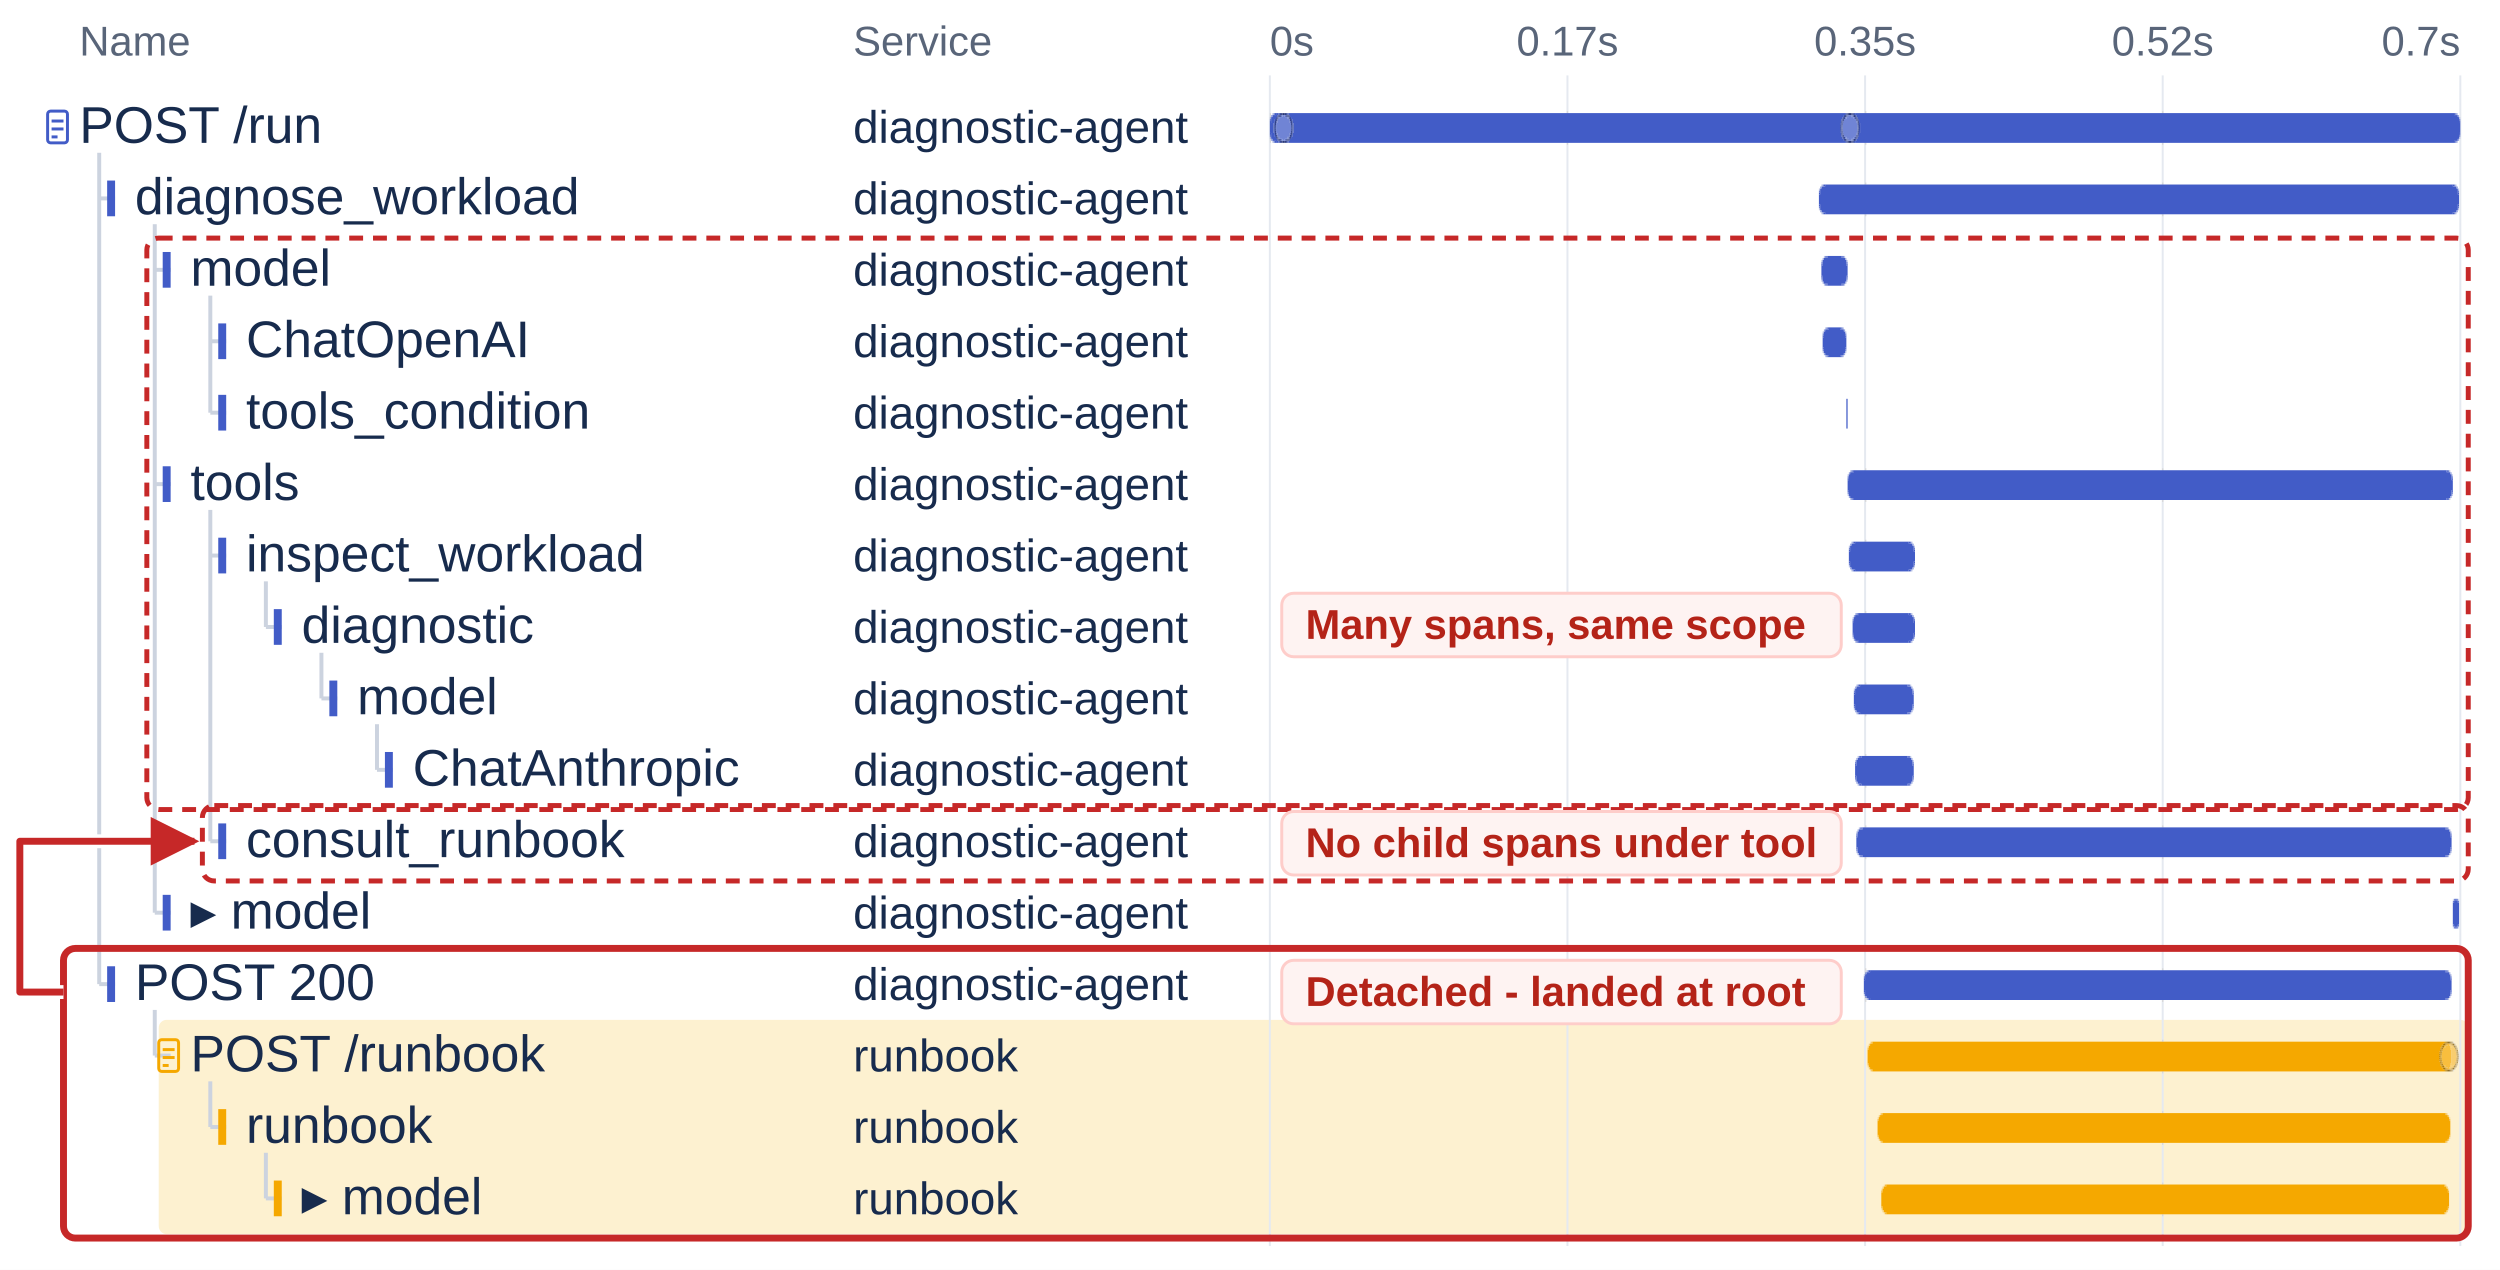
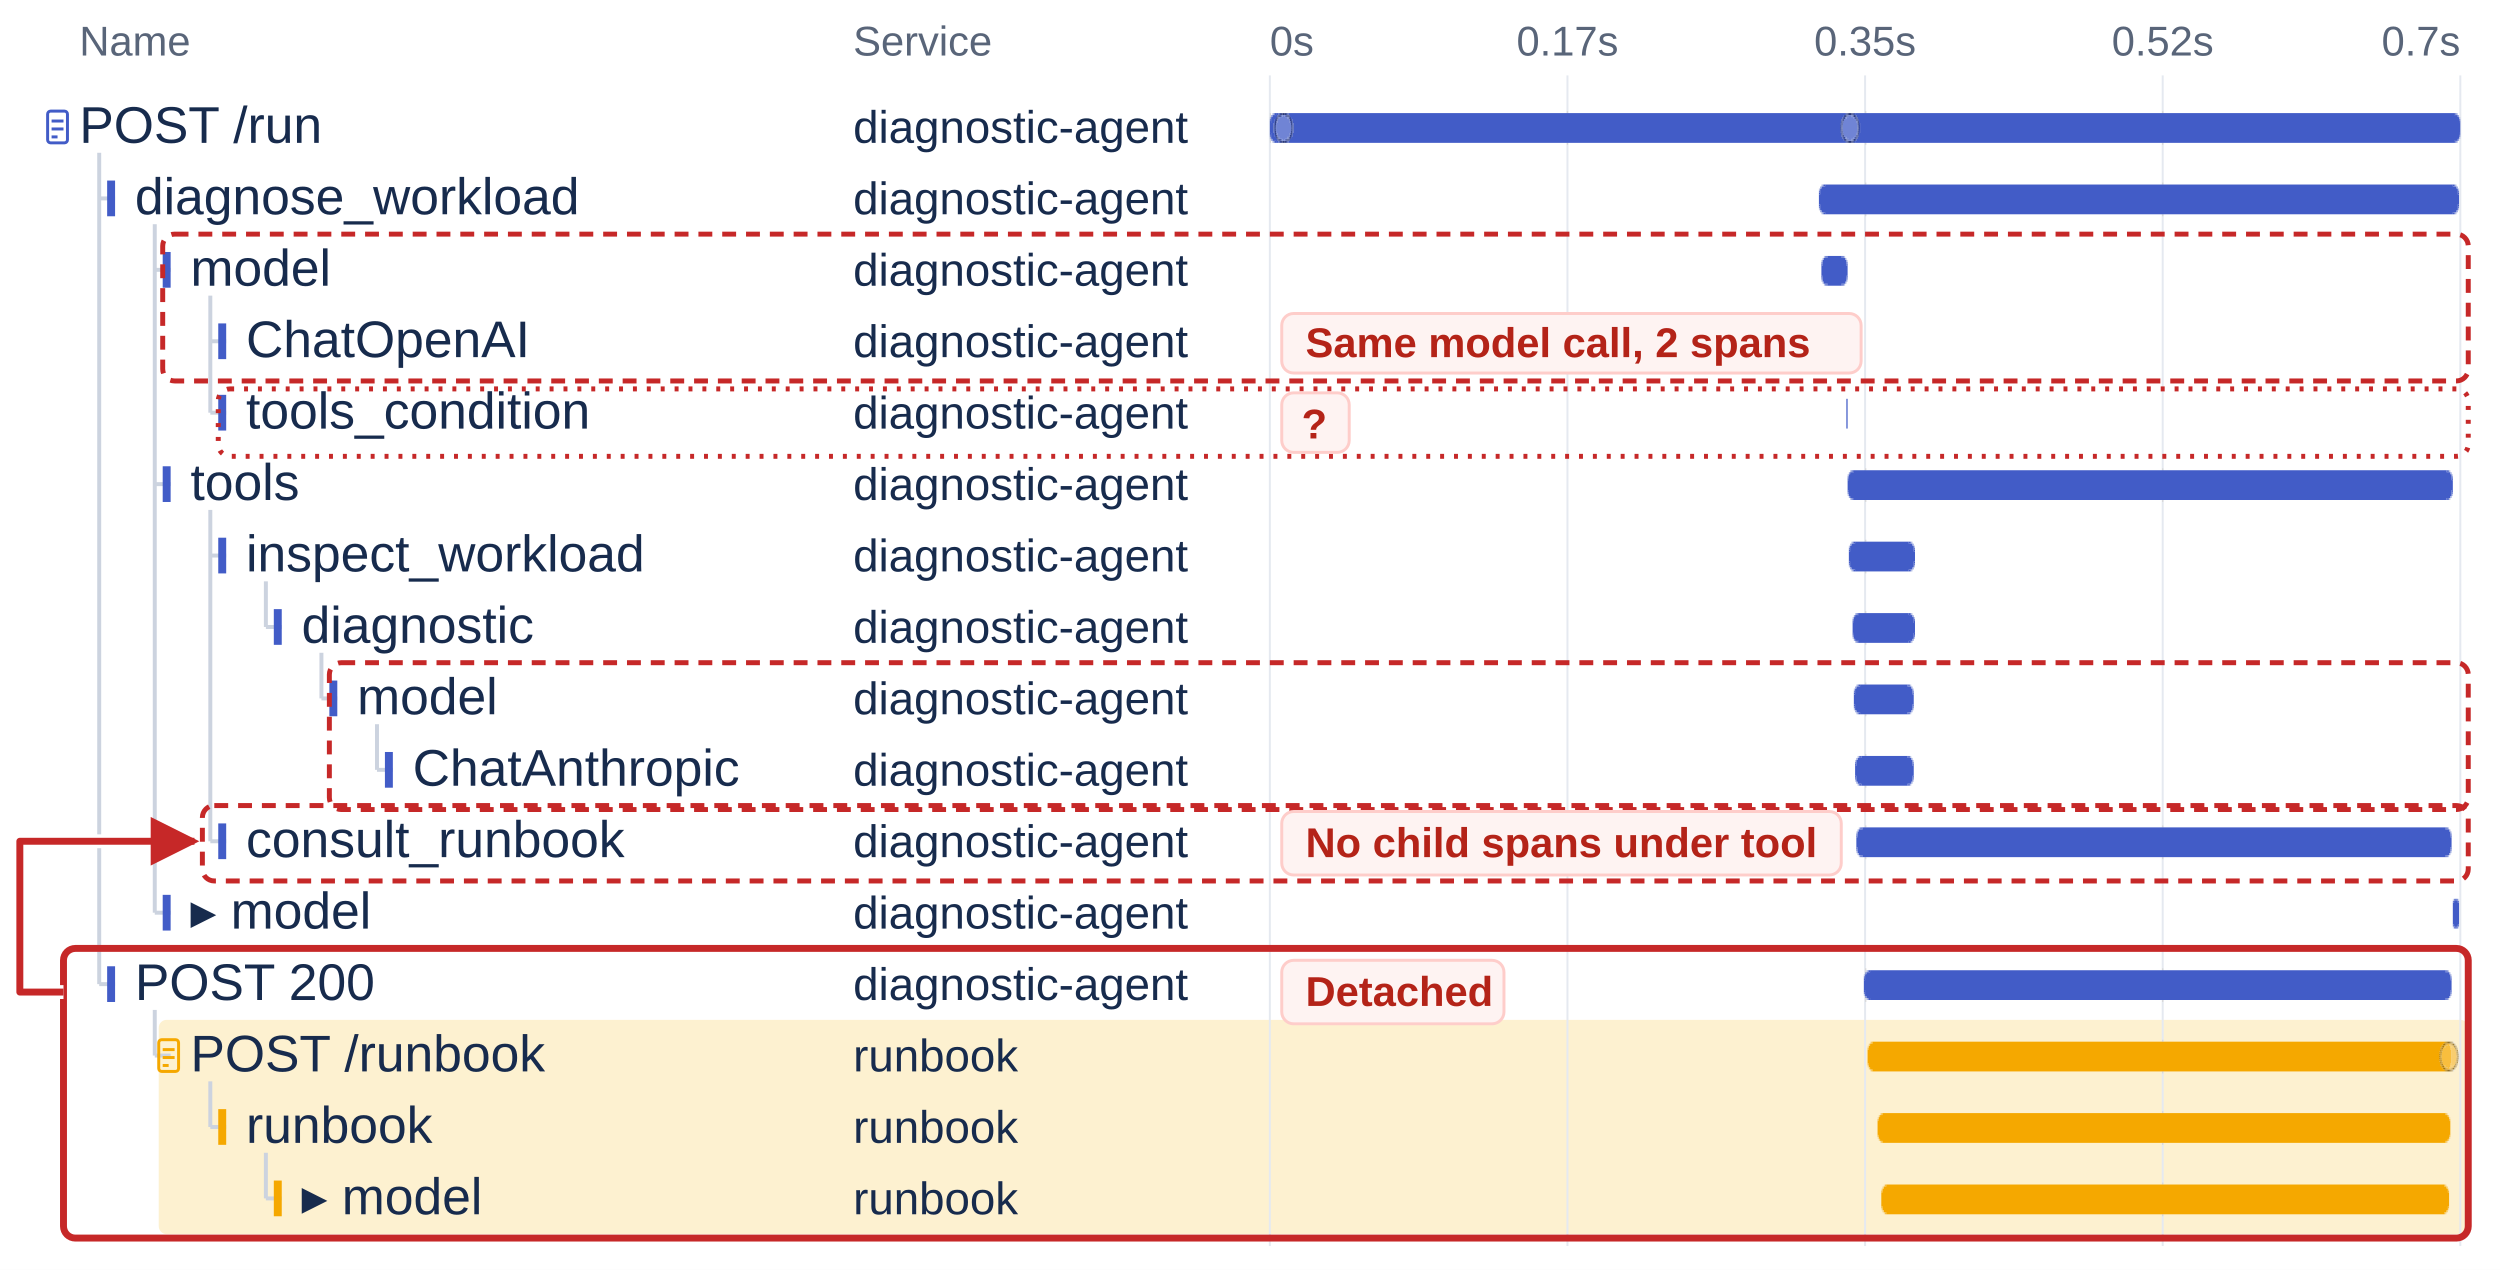
<svg xmlns="http://www.w3.org/2000/svg" id="span-noise-svg" width="1260" height="640" viewBox="0 0 1260 640" role="img" aria-labelledby="span-noise-title span-noise-desc">
  <style>
  #span-noise-svg text { font-family: Arial, sans-serif; fill: #172b4d; }
  #span-noise-svg .span-name { font-size: 26px; }
  #span-noise-svg .service { font-size: 23px; }
  #span-noise-svg .column-heading { font-size: 21px; fill: #596579; }
  #span-noise-svg .tree { fill: none; stroke: #ccd3df; stroke-width: 2; }
  #span-noise-svg .grid { fill: none; stroke: #e5e9f0; }
  #span-noise-svg .callout-badge { font-size: 21px; font-weight: 700; fill: #b42318; }
  #span-noise-svg #span-noise-step-1.shown:has(~ #span-noise-step-2.shown) { visibility: hidden; }
+   #span-noise-svg #span-noise-step-2.shown:has(~ #span-noise-step-3.shown) { visibility: hidden; }
</style>
  <defs>
    <marker id="span-noise-red-arrow" viewBox="0 0 10 10" refX="9" refY="5" markerWidth="7" markerHeight="7" orient="auto">
      <path d="M0 0L10 5L0 10Z" fill="#c62828" />
    </marker>
  </defs>
  <rect width="1260" height="640" fill="white" />
  <g id="span-noise-panel">
    <text x="40" y="28" class="column-heading">Name</text>
    <text x="430" y="28" class="column-heading">Service</text>
    <rect class="service-area" x="80" y="514" width="1164" height="108" rx="4" fill="#fdf1d0" />
    <path class="grid" d="M640 38V628" />
    <text x="640" y="28" text-anchor="start" class="column-heading">0s</text>
    <path class="grid" d="M790 38V628" />
    <text x="790" y="28" text-anchor="middle" class="column-heading">0.17s</text>
    <path class="grid" d="M940 38V628" />
    <text x="940" y="28" text-anchor="middle" class="column-heading">0.35s</text>
    <path class="grid" d="M1090 38V628" />
    <text x="1090" y="28" text-anchor="middle" class="column-heading">0.52s</text>
    <path class="grid" d="M1240 38V628" />
    <text x="1240" y="28" text-anchor="end" class="column-heading">0.7s</text>
    <path class="tree" data-parent-row="0" d="M50 77V496 M50 100H58 M50 496H58" />
    <path class="tree" data-parent-row="1" d="M78 113V460 M78 136H86 M78 244H86 M78 460H86" />
    <path class="tree" data-parent-row="2" d="M106 149V208 M106 172H114 M106 208H114" />
    <path class="tree" data-parent-row="5" d="M106 257V424 M106 280H114 M106 424H114" />
    <path class="tree" data-parent-row="6" d="M134 293V316 M134 316H142" />
    <path class="tree" data-parent-row="7" d="M162 329V352 M162 352H170" />
    <path class="tree" data-parent-row="8" d="M190 365V388 M190 388H198" />
    <path class="tree" data-parent-row="15" d="M78 509V532 M78 532H86" />
    <path class="tree" data-parent-row="16" d="M106 545V568 M106 568H114" />
    <path class="tree" data-parent-row="17" d="M134 581V604 M134 604H142" />
    <g id="span-noise-row-0" class="trace-row" data-row="0" data-depth="0" data-parent-row="">
      <g class="server-icon" transform="translate(24 56)" stroke="#425cc7" fill="none" stroke-width="1.5">
        <rect width="10" height="16" rx="1.5" />
        <path d="M2 5H8M2 9H8M2 13H5" />
      </g>
      <text x="40" y="72" class="span-name">POST /run</text>
      <text x="430" y="72" class="service">diagnostic-agent</text>
      <g class="bar screenshot-bar" data-source-left="875" data-source-right="1829" data-bar-marker-count="2" transform="translate(640 56) scale(0.62893 1)">
        <path fill="#d8d8d8" d="M238 0h1v1h-1Z M477 0h1v1h-1Z M715 0h1v1h-1Z M0 1h1v2h-1Z M0 14h1v2h-1Z M238 16h1v1h-1Z M477 16h1v1h-1Z M715 16h1v1h-1Z" />
        <path fill="#bbc4e7" d="M2 1h1v1h-1Z M951 1h1v1h-1Z M953 3h1v1h-1Z M953 13h1v1h-1Z M2 15h1v1h-1Z M951 15h1v1h-1Z" />
        <path fill="#6d81d2" d="M3 1h1v1h-1Z M950 1h1v1h-1Z M953 4h1v1h-1Z M953 12h1v1h-1Z M3 15h1v1h-1Z M950 15h1v1h-1Z" />
        <path fill="#435cc6" d="M4 1h1v1h-1Z M949 1h1v1h-1Z M0 5h1v1h-1Z M953 5h1v1h-1Z M0 11h1v1h-1Z M953 11h1v1h-1Z M4 15h1v1h-1Z M949 15h1v1h-1Z" />
        <path fill="#425cc7" d="M5 1h2v1h-2Z M15 1h446v1h-446Z M469 1h480v1h-480Z M2 2h4v1h-4Z M16 2h444v1h-444Z M470 2h482v1h-482Z M1 3h4v1h-4Z M17 3h442v1h-442Z M471 3h482v1h-482Z M1 4h3v2h-3Z M18 4h440v2h-440Z M472 4h481v2h-481Z M0 6h3v5h-3Z M19 6h438v5h-438Z M473 6h481v5h-481Z M1 11h3v2h-3Z M18 11h440v2h-440Z M472 11h481v2h-481Z M1 13h4v1h-4Z M17 13h442v1h-442Z M471 13h482v1h-482Z M2 14h4v1h-4Z M16 14h444v1h-444Z M470 14h482v1h-482Z M5 15h2v1h-2Z M15 15h446v1h-446Z M469 15h480v1h-480Z" />
        <path fill="#3e56b8" d="M7 1h1v1h-1Z M14 1h1v1h-1Z M461 1h1v1h-1Z M468 1h1v1h-1Z M7 15h1v1h-1Z M14 15h1v1h-1Z M461 15h1v1h-1Z M468 15h1v1h-1Z" />
        <path fill="#35499a" d="M8 1h1v1h-1Z M13 1h1v1h-1Z M462 1h1v1h-1Z M467 1h1v1h-1Z M8 15h1v1h-1Z M13 15h1v1h-1Z M462 15h1v1h-1Z M467 15h1v1h-1Z" />
        <path fill="#2e3f84" d="M9 1h1v1h-1Z M12 1h1v1h-1Z M463 1h1v1h-1Z M466 1h1v1h-1Z M4 5h1v1h-1Z M17 5h1v1h-1Z M458 5h1v1h-1Z M471 5h1v1h-1Z M4 11h1v1h-1Z M17 11h1v1h-1Z M458 11h1v1h-1Z M471 11h1v1h-1Z M9 15h1v1h-1Z M12 15h1v1h-1Z M463 15h1v1h-1Z M466 15h1v1h-1Z" />
        <path fill="#283778" d="M10 1h2v1h-2Z M464 1h2v1h-2Z M10 15h2v1h-2Z M464 15h2v1h-2Z" />
        <path fill="#98a6df" d="M1 2h1v1h-1Z M952 2h1v1h-1Z M1 14h1v1h-1Z M952 14h1v1h-1Z" />
        <path fill="#354a9f" d="M6 2h1v1h-1Z M15 2h1v1h-1Z M460 2h1v1h-1Z M469 2h1v1h-1Z M3 8h1v1h-1Z M18 8h1v1h-1Z M457 8h1v1h-1Z M472 8h1v1h-1Z M6 14h1v1h-1Z M15 14h1v1h-1Z M460 14h1v1h-1Z M469 14h1v1h-1Z" />
        <path fill="#2b3b7d" d="M7 2h1v1h-1Z M14 2h1v1h-1Z M461 2h1v1h-1Z M468 2h1v1h-1Z M7 14h1v1h-1Z M14 14h1v1h-1Z M461 14h1v1h-1Z M468 14h1v1h-1Z" />
        <path fill="#4b5da6" d="M8 2h1v1h-1Z M13 2h1v1h-1Z M462 2h1v1h-1Z M467 2h1v1h-1Z M8 14h1v1h-1Z M13 14h1v1h-1Z M462 14h1v1h-1Z M467 14h1v1h-1Z" />
        <path fill="#6376c3" d="M9 2h1v1h-1Z M12 2h1v1h-1Z M463 2h1v1h-1Z M466 2h1v1h-1Z M9 14h1v1h-1Z M12 14h1v1h-1Z M463 14h1v1h-1Z M466 14h1v1h-1Z" />
        <path fill="#7084d5" d="M10 2h2v1h-2Z M464 2h2v1h-2Z M8 3h6v1h-6Z M462 3h6v1h-6Z M6 4h10v2h-10Z M460 4h10v2h-10Z M5 6h12v5h-12Z M459 6h12v5h-12Z M6 11h10v2h-10Z M460 11h10v2h-10Z M8 13h6v1h-6Z M462 13h6v1h-6Z M10 14h2v1h-2Z M464 14h2v1h-2Z" />
        <path fill="#a7afd3" d="M0 3h1v1h-1Z M0 13h1v1h-1Z" />
        <path fill="#344899" d="M5 3h1v1h-1Z M16 3h1v1h-1Z M459 3h1v1h-1Z M470 3h1v1h-1Z M5 13h1v1h-1Z M16 13h1v1h-1Z M459 13h1v1h-1Z M470 13h1v1h-1Z" />
        <path fill="#394a91" d="M6 3h1v1h-1Z M15 3h1v1h-1Z M460 3h1v1h-1Z M469 3h1v1h-1Z M6 13h1v1h-1Z M15 13h1v1h-1Z M460 13h1v1h-1Z M469 13h1v1h-1Z" />
        <path fill="#697ccc" d="M7 3h1v1h-1Z M14 3h1v1h-1Z M461 3h1v1h-1Z M468 3h1v1h-1Z M7 13h1v1h-1Z M14 13h1v1h-1Z M461 13h1v1h-1Z M468 13h1v1h-1Z" />
        <path fill="#6579ca" d="M0 4h1v1h-1Z M0 12h1v1h-1Z" />
        <path fill="#384ea9" d="M4 4h1v1h-1Z M17 4h1v1h-1Z M458 4h1v1h-1Z M471 4h1v1h-1Z M4 12h1v1h-1Z M17 12h1v1h-1Z M458 12h1v1h-1Z M471 12h1v1h-1Z" />
        <path fill="#344489" d="M5 4h1v1h-1Z M16 4h1v1h-1Z M459 4h1v1h-1Z M470 4h1v1h-1Z M4 6h1v1h-1Z M17 6h1v1h-1Z M458 6h1v1h-1Z M471 6h1v1h-1Z M4 10h1v1h-1Z M17 10h1v1h-1Z M458 10h1v1h-1Z M471 10h1v1h-1Z M5 12h1v1h-1Z M16 12h1v1h-1Z M459 12h1v1h-1Z M470 12h1v1h-1Z" />
        <path fill="#5d6fbd" d="M5 5h1v1h-1Z M16 5h1v1h-1Z M459 5h1v1h-1Z M470 5h1v1h-1Z M5 11h1v1h-1Z M16 11h1v1h-1Z M459 11h1v1h-1Z M470 11h1v1h-1Z" />
        <path fill="#3c53b3" d="M3 6h1v1h-1Z M18 6h1v1h-1Z M457 6h1v1h-1Z M472 6h1v1h-1Z M3 10h1v1h-1Z M18 10h1v1h-1Z M457 10h1v1h-1Z M472 10h1v1h-1Z" />
        <path fill="#364ca5" d="M3 7h1v1h-1Z M18 7h1v1h-1Z M457 7h1v1h-1Z M472 7h1v1h-1Z M3 9h1v1h-1Z M18 9h1v1h-1Z M457 9h1v1h-1Z M472 9h1v1h-1Z" />
        <path fill="#45579e" d="M4 7h1v1h-1Z M17 7h1v1h-1Z M458 7h1v1h-1Z M471 7h1v1h-1Z M4 9h1v1h-1Z M17 9h1v1h-1Z M458 9h1v1h-1Z M471 9h1v1h-1Z" />
        <path fill="#4c5ea5" d="M4 8h1v1h-1Z M17 8h1v1h-1Z M458 8h1v1h-1Z M471 8h1v1h-1Z" />
      </g>
    </g>
    <g id="span-noise-row-1" class="trace-row" data-row="1" data-depth="1" data-parent-row="0">
      <rect class="service-marker" x="54" y="91" width="4" height="18" fill="#425cc7" />
      <text x="68" y="108" class="span-name">diagnose_workload</text>
      <text x="430" y="108" class="service">diagnostic-agent</text>
      <g class="bar screenshot-bar" data-source-left="1315" data-source-right="1828" data-bar-marker-count="0" transform="translate(640 92) scale(0.62893 1)">
        <path fill="#d8d8d8" d="M477 0h1v1h-1Z M715 0h1v1h-1Z M477 16h1v1h-1Z M715 16h1v1h-1Z" />
        <path fill="#bbc4e7" d="M442 1h1v1h-1Z M950 1h1v1h-1Z M440 3h1v1h-1Z M952 3h1v1h-1Z M440 13h1v1h-1Z M952 13h1v1h-1Z M442 15h1v1h-1Z M950 15h1v1h-1Z" />
        <path fill="#6d81d2" d="M443 1h1v1h-1Z M949 1h1v1h-1Z M440 4h1v1h-1Z M952 4h1v1h-1Z M440 12h1v1h-1Z M952 12h1v1h-1Z M443 15h1v1h-1Z M949 15h1v1h-1Z" />
        <path fill="#435cc6" d="M444 1h1v1h-1Z M948 1h1v1h-1Z M440 5h1v1h-1Z M952 5h1v1h-1Z M440 11h1v1h-1Z M952 11h1v1h-1Z M444 15h1v1h-1Z M948 15h1v1h-1Z" />
        <path fill="#425cc7" d="M445 1h503v1h-503Z M442 2h509v1h-509Z M441 3h511v3h-511Z M440 6h513v5h-513Z M441 11h511v3h-511Z M442 14h509v1h-509Z M445 15h503v1h-503Z" />
        <path fill="#98a6df" d="M441 2h1v1h-1Z M951 2h1v1h-1Z M441 14h1v1h-1Z M951 14h1v1h-1Z" />
      </g>
    </g>
    <g id="span-noise-row-2" class="trace-row" data-row="2" data-depth="2" data-parent-row="1">
      <rect class="service-marker" x="82" y="127" width="4" height="18" fill="#425cc7" />
      <text x="96" y="144" class="span-name">model</text>
      <text x="430" y="144" class="service">diagnostic-agent</text>
      <g class="bar screenshot-bar" data-source-left="1317" data-source-right="1338" data-bar-marker-count="0" transform="translate(640 128) scale(0.62893 1)">
        <path fill="#bbc4e7" d="M444 1h1v1h-1Z M460 1h1v1h-1Z M442 3h1v1h-1Z M462 3h1v1h-1Z M442 13h1v1h-1Z M462 13h1v1h-1Z M444 15h1v1h-1Z M460 15h1v1h-1Z" />
        <path fill="#6d81d2" d="M445 1h1v1h-1Z M459 1h1v1h-1Z M442 4h1v1h-1Z M462 4h1v1h-1Z M442 12h1v1h-1Z M462 12h1v1h-1Z M445 15h1v1h-1Z M459 15h1v1h-1Z" />
        <path fill="#435cc6" d="M446 1h1v1h-1Z M458 1h1v1h-1Z M442 5h1v1h-1Z M462 5h1v1h-1Z M442 11h1v1h-1Z M462 11h1v1h-1Z M446 15h1v1h-1Z M458 15h1v1h-1Z" />
        <path fill="#425cc7" d="M447 1h11v1h-11Z M444 2h17v1h-17Z M443 3h19v3h-19Z M442 6h21v5h-21Z M443 11h19v3h-19Z M444 14h17v1h-17Z M447 15h11v1h-11Z" />
        <path fill="#98a6df" d="M443 2h1v1h-1Z M461 2h1v1h-1Z M443 14h1v1h-1Z M461 14h1v1h-1Z" />
      </g>
    </g>
    <g id="span-noise-row-3" class="trace-row" data-row="3" data-depth="3" data-parent-row="2">
      <rect class="service-marker" x="110" y="163" width="4" height="18" fill="#425cc7" />
      <text x="124" y="180" class="span-name">ChatOpenAI</text>
      <text x="430" y="180" class="service">diagnostic-agent</text>
      <g class="bar screenshot-bar" data-source-left="1318" data-source-right="1337" data-bar-marker-count="0" transform="translate(640 164) scale(0.62893 1)">
        <path fill="#bbc4e7" d="M445 1h1v1h-1Z M459 1h1v1h-1Z M443 3h1v1h-1Z M461 3h1v1h-1Z M443 13h1v1h-1Z M461 13h1v1h-1Z M445 15h1v1h-1Z M459 15h1v1h-1Z" />
        <path fill="#6d81d2" d="M446 1h1v1h-1Z M458 1h1v1h-1Z M443 4h1v1h-1Z M461 4h1v1h-1Z M443 12h1v1h-1Z M461 12h1v1h-1Z M446 15h1v1h-1Z M458 15h1v1h-1Z" />
        <path fill="#435cc6" d="M447 1h1v1h-1Z M457 1h1v1h-1Z M443 5h1v1h-1Z M461 5h1v1h-1Z M443 11h1v1h-1Z M461 11h1v1h-1Z M447 15h1v1h-1Z M457 15h1v1h-1Z" />
        <path fill="#425cc7" d="M448 1h9v1h-9Z M445 2h15v1h-15Z M444 3h17v3h-17Z M443 6h19v5h-19Z M444 11h17v3h-17Z M445 14h15v1h-15Z M448 15h9v1h-9Z" />
        <path fill="#98a6df" d="M444 2h1v1h-1Z M460 2h1v1h-1Z M444 14h1v1h-1Z M460 14h1v1h-1Z" />
      </g>
    </g>
    <g id="span-noise-row-4" class="trace-row" data-row="4" data-depth="3" data-parent-row="2">
      <rect class="service-marker" x="110" y="199" width="4" height="18" fill="#425cc7" />
      <text x="124" y="216" class="span-name">tools_condition</text>
      <text x="430" y="216" class="service">diagnostic-agent</text>
      <g class="bar screenshot-bar" data-source-left="1337" data-source-right="1338" data-bar-marker-count="0" transform="translate(640 200) scale(0.62893 1)">
        <path fill="#425cc7" d="M462 1h1v15h-1Z" />
      </g>
    </g>
    <g id="span-noise-row-5" class="trace-row" data-row="5" data-depth="2" data-parent-row="1">
      <rect class="service-marker" x="82" y="235" width="4" height="18" fill="#425cc7" />
      <text x="96" y="252" class="span-name">tools</text>
      <text x="430" y="252" class="service">diagnostic-agent</text>
      <g class="bar screenshot-bar" data-source-left="1338" data-source-right="1823" data-bar-marker-count="0" transform="translate(640 236) scale(0.62893 1)">
        <path fill="#d8d8d8" d="M477 0h1v1h-1Z M715 0h1v1h-1Z M477 16h1v1h-1Z M715 16h1v1h-1Z" />
        <path fill="#bbc4e7" d="M465 1h1v1h-1Z M945 1h1v1h-1Z M463 3h1v1h-1Z M947 3h1v1h-1Z M463 13h1v1h-1Z M947 13h1v1h-1Z M465 15h1v1h-1Z M945 15h1v1h-1Z" />
        <path fill="#6d81d2" d="M466 1h1v1h-1Z M944 1h1v1h-1Z M463 4h1v1h-1Z M947 4h1v1h-1Z M463 12h1v1h-1Z M947 12h1v1h-1Z M466 15h1v1h-1Z M944 15h1v1h-1Z" />
        <path fill="#435cc6" d="M467 1h1v1h-1Z M943 1h1v1h-1Z M463 5h1v1h-1Z M947 5h1v1h-1Z M463 11h1v1h-1Z M947 11h1v1h-1Z M467 15h1v1h-1Z M943 15h1v1h-1Z" />
        <path fill="#425cc7" d="M468 1h475v1h-475Z M465 2h481v1h-481Z M464 3h483v3h-483Z M463 6h485v5h-485Z M464 11h483v3h-483Z M465 14h481v1h-481Z M468 15h475v1h-475Z" />
        <path fill="#98a6df" d="M464 2h1v1h-1Z M946 2h1v1h-1Z M464 14h1v1h-1Z M946 14h1v1h-1Z" />
      </g>
    </g>
    <g id="span-noise-row-6" class="trace-row" data-row="6" data-depth="3" data-parent-row="5">
      <rect class="service-marker" x="110" y="271" width="4" height="18" fill="#425cc7" />
      <text x="124" y="288" class="span-name">inspect_workload</text>
      <text x="430" y="288" class="service">diagnostic-agent</text>
      <g class="bar screenshot-bar" data-source-left="1339" data-source-right="1392" data-bar-marker-count="0" transform="translate(640 272) scale(0.62893 1)">
        <path fill="#d8d8d8" d="M477 0h1v1h-1Z M477 16h1v1h-1Z" />
        <path fill="#bbc4e7" d="M466 1h1v1h-1Z M514 1h1v1h-1Z M464 3h1v1h-1Z M516 3h1v1h-1Z M464 13h1v1h-1Z M516 13h1v1h-1Z M466 15h1v1h-1Z M514 15h1v1h-1Z" />
        <path fill="#6d81d2" d="M467 1h1v1h-1Z M513 1h1v1h-1Z M464 4h1v1h-1Z M516 4h1v1h-1Z M464 12h1v1h-1Z M516 12h1v1h-1Z M467 15h1v1h-1Z M513 15h1v1h-1Z" />
        <path fill="#435cc6" d="M468 1h1v1h-1Z M512 1h1v1h-1Z M464 5h1v1h-1Z M516 5h1v1h-1Z M464 11h1v1h-1Z M516 11h1v1h-1Z M468 15h1v1h-1Z M512 15h1v1h-1Z" />
        <path fill="#425cc7" d="M469 1h43v1h-43Z M466 2h49v1h-49Z M465 3h51v3h-51Z M464 6h53v5h-53Z M465 11h51v3h-51Z M466 14h49v1h-49Z M469 15h43v1h-43Z" />
        <path fill="#98a6df" d="M465 2h1v1h-1Z M515 2h1v1h-1Z M465 14h1v1h-1Z M515 14h1v1h-1Z" />
      </g>
    </g>
    <g id="span-noise-row-7" class="trace-row" data-row="7" data-depth="4" data-parent-row="6">
      <rect class="service-marker" x="138" y="307" width="4" height="18" fill="#425cc7" />
      <text x="152" y="324" class="span-name">diagnostic</text>
      <text x="430" y="324" class="service">diagnostic-agent</text>
      <g class="bar screenshot-bar" data-source-left="1342" data-source-right="1392" data-bar-marker-count="0" transform="translate(640 308) scale(0.62893 1)">
        <path fill="#d8d8d8" d="M477 0h1v1h-1Z M477 16h1v1h-1Z" />
        <path fill="#bbc4e7" d="M469 1h1v1h-1Z M514 1h1v1h-1Z M467 3h1v1h-1Z M516 3h1v1h-1Z M467 13h1v1h-1Z M516 13h1v1h-1Z M469 15h1v1h-1Z M514 15h1v1h-1Z" />
        <path fill="#6d81d2" d="M470 1h1v1h-1Z M513 1h1v1h-1Z M467 4h1v1h-1Z M516 4h1v1h-1Z M467 12h1v1h-1Z M516 12h1v1h-1Z M470 15h1v1h-1Z M513 15h1v1h-1Z" />
        <path fill="#435cc6" d="M471 1h1v1h-1Z M512 1h1v1h-1Z M467 5h1v1h-1Z M516 5h1v1h-1Z M467 11h1v1h-1Z M516 11h1v1h-1Z M471 15h1v1h-1Z M512 15h1v1h-1Z" />
        <path fill="#425cc7" d="M472 1h40v1h-40Z M469 2h46v1h-46Z M468 3h48v3h-48Z M467 6h50v5h-50Z M468 11h48v3h-48Z M469 14h46v1h-46Z M472 15h40v1h-40Z" />
        <path fill="#98a6df" d="M468 2h1v1h-1Z M515 2h1v1h-1Z M468 14h1v1h-1Z M515 14h1v1h-1Z" />
      </g>
    </g>
    <g id="span-noise-row-8" class="trace-row" data-row="8" data-depth="5" data-parent-row="7">
      <rect class="service-marker" x="166" y="343" width="4" height="18" fill="#425cc7" />
      <text x="180" y="360" class="span-name">model</text>
      <text x="430" y="360" class="service">diagnostic-agent</text>
      <g class="bar screenshot-bar" data-source-left="1343" data-source-right="1391" data-bar-marker-count="0" transform="translate(640 344) scale(0.62893 1)">
        <path fill="#d8d8d8" d="M477 0h1v1h-1Z M477 16h1v1h-1Z" />
        <path fill="#bbc4e7" d="M470 1h1v1h-1Z M513 1h1v1h-1Z M468 3h1v1h-1Z M515 3h1v1h-1Z M468 13h1v1h-1Z M515 13h1v1h-1Z M470 15h1v1h-1Z M513 15h1v1h-1Z" />
        <path fill="#6d81d2" d="M471 1h1v1h-1Z M512 1h1v1h-1Z M468 4h1v1h-1Z M515 4h1v1h-1Z M468 12h1v1h-1Z M515 12h1v1h-1Z M471 15h1v1h-1Z M512 15h1v1h-1Z" />
        <path fill="#435cc6" d="M472 1h1v1h-1Z M511 1h1v1h-1Z M468 5h1v1h-1Z M515 5h1v1h-1Z M468 11h1v1h-1Z M515 11h1v1h-1Z M472 15h1v1h-1Z M511 15h1v1h-1Z" />
        <path fill="#425cc7" d="M473 1h38v1h-38Z M470 2h44v1h-44Z M469 3h46v3h-46Z M468 6h48v5h-48Z M469 11h46v3h-46Z M470 14h44v1h-44Z M473 15h38v1h-38Z" />
        <path fill="#98a6df" d="M469 2h1v1h-1Z M514 2h1v1h-1Z M469 14h1v1h-1Z M514 14h1v1h-1Z" />
      </g>
    </g>
    <g id="span-noise-row-9" class="trace-row" data-row="9" data-depth="6" data-parent-row="8">
      <rect class="service-marker" x="194" y="379" width="4" height="18" fill="#425cc7" />
      <text x="208" y="396" class="span-name">ChatAnthropic</text>
      <text x="430" y="396" class="service">diagnostic-agent</text>
      <g class="bar screenshot-bar" data-source-left="1344" data-source-right="1391" data-bar-marker-count="0" transform="translate(640 380) scale(0.62893 1)">
        <path fill="#d8d8d8" d="M477 0h1v1h-1Z M477 16h1v1h-1Z" />
        <path fill="#bbc4e7" d="M471 1h1v1h-1Z M513 1h1v1h-1Z M469 3h1v1h-1Z M515 3h1v1h-1Z M469 13h1v1h-1Z M515 13h1v1h-1Z M471 15h1v1h-1Z M513 15h1v1h-1Z" />
        <path fill="#6d81d2" d="M472 1h1v1h-1Z M512 1h1v1h-1Z M469 4h1v1h-1Z M515 4h1v1h-1Z M469 12h1v1h-1Z M515 12h1v1h-1Z M472 15h1v1h-1Z M512 15h1v1h-1Z" />
        <path fill="#435cc6" d="M473 1h1v1h-1Z M511 1h1v1h-1Z M469 5h1v1h-1Z M515 5h1v1h-1Z M469 11h1v1h-1Z M515 11h1v1h-1Z M473 15h1v1h-1Z M511 15h1v1h-1Z" />
        <path fill="#425cc7" d="M474 1h37v1h-37Z M471 2h43v1h-43Z M470 3h45v3h-45Z M469 6h47v5h-47Z M470 11h45v3h-45Z M471 14h43v1h-43Z M474 15h37v1h-37Z" />
        <path fill="#98a6df" d="M470 2h1v1h-1Z M514 2h1v1h-1Z M470 14h1v1h-1Z M514 14h1v1h-1Z" />
      </g>
    </g>
    <g id="span-noise-row-10" class="trace-row" data-row="10" data-depth="3" data-parent-row="5">
      <rect class="service-marker" x="110" y="415" width="4" height="18" fill="#425cc7" />
      <text x="124" y="432" class="span-name">consult_runbook</text>
      <text x="430" y="432" class="service">diagnostic-agent</text>
      <g class="bar screenshot-bar" data-source-left="1345" data-source-right="1822" data-bar-marker-count="0" transform="translate(640 416) scale(0.62893 1)">
        <path fill="#d8d8d8" d="M477 0h1v1h-1Z M715 0h1v1h-1Z M477 16h1v1h-1Z M715 16h1v1h-1Z" />
        <path fill="#bbc4e7" d="M472 1h1v1h-1Z M944 1h1v1h-1Z M470 3h1v1h-1Z M946 3h1v1h-1Z M470 13h1v1h-1Z M946 13h1v1h-1Z M472 15h1v1h-1Z M944 15h1v1h-1Z" />
        <path fill="#6d81d2" d="M473 1h1v1h-1Z M943 1h1v1h-1Z M470 4h1v1h-1Z M946 4h1v1h-1Z M470 12h1v1h-1Z M946 12h1v1h-1Z M473 15h1v1h-1Z M943 15h1v1h-1Z" />
        <path fill="#435cc6" d="M474 1h1v1h-1Z M942 1h1v1h-1Z M470 5h1v1h-1Z M946 5h1v1h-1Z M470 11h1v1h-1Z M946 11h1v1h-1Z M474 15h1v1h-1Z M942 15h1v1h-1Z" />
        <path fill="#425cc7" d="M475 1h467v1h-467Z M472 2h473v1h-473Z M471 3h475v3h-475Z M470 6h477v5h-477Z M471 11h475v3h-475Z M472 14h473v1h-473Z M475 15h467v1h-467Z" />
        <path fill="#98a6df" d="M471 2h1v1h-1Z M945 2h1v1h-1Z M471 14h1v1h-1Z M945 14h1v1h-1Z" />
      </g>
    </g>
    <g id="span-noise-row-11" class="trace-row" data-row="11" data-depth="2" data-parent-row="1">
      <rect class="service-marker" x="82" y="451" width="4" height="18" fill="#425cc7" />
      <text x="96" y="468" class="span-name">▸ model</text>
      <text x="430" y="468" class="service">diagnostic-agent</text>
      <g class="bar screenshot-bar" data-source-left="1823" data-source-right="1828" data-bar-marker-count="0" transform="translate(640 452) scale(0.62893 1)">
        <path fill="#d7dcef" d="M948 1h1v1h-1Z M952 1h1v1h-1Z M948 15h1v1h-1Z M952 15h1v1h-1Z" />
        <path fill="#6a7ed2" d="M949 1h1v1h-1Z M951 1h1v1h-1Z M948 2h1v1h-1Z M952 2h1v1h-1Z M948 14h1v1h-1Z M952 14h1v1h-1Z M949 15h1v1h-1Z M951 15h1v1h-1Z" />
        <path fill="#425cc7" d="M950 1h1v1h-1Z M949 2h3v1h-3Z M948 3h5v11h-5Z M949 14h3v1h-3Z M950 15h1v1h-1Z" />
      </g>
    </g>
    <g id="span-noise-row-15" class="trace-row" data-row="15" data-depth="1" data-parent-row="0">
      <rect class="service-marker" x="54" y="487" width="4" height="18" fill="#425cc7" />
      <text x="68" y="504" class="span-name">POST 200</text>
      <text x="430" y="504" class="service">diagnostic-agent</text>
      <g class="bar screenshot-bar" data-source-left="1351" data-source-right="1822" data-bar-marker-count="0" transform="translate(640 488) scale(0.62893 1)">
        <path fill="#d8d8d8" d="M715 0h1v1h-1Z M477 0h1v2h-1Z M477 15h1v2h-1Z M715 16h1v1h-1Z" />
        <path fill="#bbc4e7" d="M478 1h1v1h-1Z M944 1h1v1h-1Z M476 3h1v1h-1Z M946 3h1v1h-1Z M476 13h1v1h-1Z M946 13h1v1h-1Z M478 15h1v1h-1Z M944 15h1v1h-1Z" />
        <path fill="#6d81d2" d="M479 1h1v1h-1Z M943 1h1v1h-1Z M476 4h1v1h-1Z M946 4h1v1h-1Z M476 12h1v1h-1Z M946 12h1v1h-1Z M479 15h1v1h-1Z M943 15h1v1h-1Z" />
        <path fill="#435cc6" d="M480 1h1v1h-1Z M942 1h1v1h-1Z M476 5h1v1h-1Z M946 5h1v1h-1Z M476 11h1v1h-1Z M946 11h1v1h-1Z M480 15h1v1h-1Z M942 15h1v1h-1Z" />
        <path fill="#425cc7" d="M481 1h461v1h-461Z M478 2h467v1h-467Z M477 3h469v3h-469Z M476 6h471v5h-471Z M477 11h469v3h-469Z M478 14h467v1h-467Z M481 15h461v1h-461Z" />
        <path fill="#8997d0" d="M477 2h1v1h-1Z M477 14h1v1h-1Z" />
        <path fill="#98a6df" d="M945 2h1v1h-1Z M945 14h1v1h-1Z" />
      </g>
    </g>
    <g id="span-noise-row-16" class="trace-row" data-row="16" data-depth="2" data-parent-row="15">
      <g class="server-icon" transform="translate(80 524)" stroke="#f5a800" fill="none" stroke-width="1.5">
        <rect width="10" height="16" rx="1.5" />
        <path d="M2 5H8M2 9H8M2 13H5" />
      </g>
      <text x="96" y="540" class="span-name">POST /runbook</text>
      <text x="430" y="540" class="service">runbook</text>
      <g class="bar screenshot-bar" data-source-left="1354" data-source-right="1828" data-bar-marker-count="1" transform="translate(640 524) scale(0.62893 1)">
        <path fill="#d8d8d8" d="M715 0h1v1h-1Z M715 16h1v1h-1Z" />
        <path fill="#f7dda6" d="M481 1h1v1h-1Z M479 3h1v1h-1Z M479 13h1v1h-1Z M481 15h1v1h-1Z" />
        <path fill="#f5bb3b" d="M482 1h1v1h-1Z M479 4h1v1h-1Z M479 12h1v1h-1Z M482 15h1v1h-1Z" />
        <path fill="#f5a800" d="M483 1h458v1h-458Z M481 2h459v1h-459Z M480 3h459v1h-459Z M480 4h458v1h-458Z M479 5h459v1h-459Z M479 6h458v5h-458Z M479 11h459v1h-459Z M480 12h458v1h-458Z M480 13h459v1h-459Z M481 14h459v1h-459Z M483 15h458v1h-458Z" />
        <path fill="#e39c02" d="M941 1h1v1h-1Z M941 15h1v1h-1Z" />
        <path fill="#bd8303" d="M942 1h1v1h-1Z M939 3h1v1h-1Z M939 13h1v1h-1Z M942 15h1v1h-1Z" />
        <path fill="#a27514" d="M943 1h1v1h-1Z M943 15h1v1h-1Z" />
        <path fill="#937022" d="M944 1h1v1h-1Z M944 15h1v1h-1Z" />
        <path fill="#927433" d="M945 1h1v1h-1Z M945 15h1v1h-1Z" />
        <path fill="#a38648" d="M946 1h1v1h-1Z M951 5h1v1h-1Z M951 11h1v1h-1Z M946 15h1v1h-1Z" />
        <path fill="#bfac82" d="M947 1h1v1h-1Z M950 3h1v1h-1Z M950 13h1v1h-1Z M947 15h1v1h-1Z" />
        <path fill="#e5e0d4" d="M948 1h1v1h-1Z M948 15h1v1h-1Z" />
        <path fill="#f6ce76" d="M480 2h1v1h-1Z M480 14h1v1h-1Z" />
        <path fill="#c48700" d="M940 2h1v1h-1Z M937 8h1v1h-1Z M940 14h1v1h-1Z" />
        <path fill="#9a6a02" d="M941 2h1v1h-1Z M941 14h1v1h-1Z" />
        <path fill="#c59120" d="M942 2h1v1h-1Z M938 8h1v1h-1Z M942 14h1v1h-1Z" />
        <path fill="#e6ad31" d="M943 2h1v1h-1Z M943 14h1v1h-1Z" />
        <path fill="#f8be3e" d="M944 2h1v1h-1Z M942 3h4v1h-4Z M940 4h6v1h-6Z M940 5h7v1h-7Z M939 6h8v5h-8Z M940 11h7v1h-7Z M940 12h6v1h-6Z M942 13h4v1h-4Z M944 14h1v1h-1Z" />
        <path fill="#f8c554" d="M945 2h1v1h-1Z M945 14h1v1h-1Z" />
        <path fill="#e6bd64" d="M946 2h1v1h-1Z M946 14h1v1h-1Z" />
        <path fill="#c6a150" d="M947 2h1v1h-1Z M951 8h1v1h-1Z M947 14h1v1h-1Z" />
        <path fill="#9a7c38" d="M948 2h1v1h-1Z M948 14h1v1h-1Z" />
        <path fill="#c5b797" d="M949 2h1v1h-1Z M952 8h1v1h-1Z M949 14h1v1h-1Z" />
        <path fill="#af7c0b" d="M940 3h1v1h-1Z M940 13h1v1h-1Z" />
        <path fill="#eeb539" d="M941 3h1v1h-1Z M941 13h1v1h-1Z" />
        <path fill="#f8c85e" d="M946 3h1v1h-1Z M946 13h1v1h-1Z" />
        <path fill="#f8cd6f" d="M947 3h1v1h-1Z M947 4h3v2h-3Z M947 6h4v5h-4Z M947 11h3v2h-3Z M947 13h1v1h-1Z" />
        <path fill="#efc568" d="M948 3h1v1h-1Z M948 13h1v1h-1Z" />
        <path fill="#b09049" d="M949 3h1v1h-1Z M949 13h1v1h-1Z" />
        <path fill="#d19001" d="M938 4h1v1h-1Z M938 12h1v1h-1Z" />
        <path fill="#a87609" d="M939 4h1v1h-1Z M938 6h1v1h-1Z M938 10h1v1h-1Z M939 12h1v1h-1Z" />
        <path fill="#f8c14a" d="M946 4h1v1h-1Z M946 12h1v1h-1Z" />
        <path fill="#a88a46" d="M950 4h1v1h-1Z M951 6h1v1h-1Z M951 10h1v1h-1Z M950 12h1v1h-1Z" />
        <path fill="#d3c7ae" d="M951 4h1v1h-1Z M951 12h1v1h-1Z" />
        <path fill="#a27002" d="M938 5h1v1h-1Z M938 11h1v1h-1Z" />
        <path fill="#dea62d" d="M939 5h1v1h-1Z M939 11h1v1h-1Z" />
        <path fill="#deb65f" d="M950 5h1v1h-1Z M950 11h1v1h-1Z" />
        <path fill="#dd9700" d="M937 6h1v1h-1Z M937 10h1v1h-1Z" />
        <path fill="#ded7c6" d="M952 6h1v1h-1Z M952 10h1v1h-1Z" />
        <path fill="#cb8b00" d="M937 7h1v1h-1Z M937 9h1v1h-1Z" />
        <path fill="#be8a19" d="M938 7h1v1h-1Z M938 9h1v1h-1Z" />
        <path fill="#be9b50" d="M951 7h1v1h-1Z M951 9h1v1h-1Z" />
        <path fill="#cbbea2" d="M952 7h1v1h-1Z M952 9h1v1h-1Z" />
      </g>
    </g>
    <g id="span-noise-row-17" class="trace-row" data-row="17" data-depth="3" data-parent-row="16">
      <rect class="service-marker" x="110" y="559" width="4" height="18" fill="#f5a800" />
      <text x="124" y="576" class="span-name">runbook</text>
      <text x="430" y="576" class="service">runbook</text>
      <g class="bar screenshot-bar" data-source-left="1362" data-source-right="1821" data-bar-marker-count="0" transform="translate(640 560) scale(0.62893 1)">
        <path fill="#d8d8d8" d="M715 0h1v1h-1Z M715 16h1v1h-1Z" />
        <path fill="#f7dda6" d="M489 1h1v1h-1Z M943 1h1v1h-1Z M487 3h1v1h-1Z M945 3h1v1h-1Z M487 13h1v1h-1Z M945 13h1v1h-1Z M489 15h1v1h-1Z M943 15h1v1h-1Z" />
        <path fill="#f5bb3b" d="M490 1h1v1h-1Z M942 1h1v1h-1Z M487 4h1v1h-1Z M945 4h1v1h-1Z M487 12h1v1h-1Z M945 12h1v1h-1Z M490 15h1v1h-1Z M942 15h1v1h-1Z" />
        <path fill="#f5a800" d="M491 1h451v1h-451Z M489 2h455v1h-455Z M488 3h457v2h-457Z M487 5h459v7h-459Z M488 12h457v2h-457Z M489 14h455v1h-455Z M491 15h451v1h-451Z" />
        <path fill="#f6ce76" d="M488 2h1v1h-1Z M944 2h1v1h-1Z M488 14h1v1h-1Z" />
        <path fill="#f5cc71" d="M944 14h1v1h-1Z" />
      </g>
    </g>
    <g id="span-noise-row-18" class="trace-row" data-row="18" data-depth="4" data-parent-row="17">
      <rect class="service-marker" x="138" y="595" width="4" height="18" fill="#f5a800" />
      <text x="152" y="612" class="span-name">▸ model</text>
      <text x="430" y="612" class="service">runbook</text>
      <g class="bar screenshot-bar" data-source-left="1365" data-source-right="1820" data-bar-marker-count="0" transform="translate(640 596) scale(0.62893 1)">
        <path fill="#d8d8d8" d="M715 0h1v1h-1Z M715 16h1v1h-1Z" />
        <path fill="#f7dda6" d="M492 1h1v1h-1Z M942 1h1v1h-1Z M490 3h1v1h-1Z M944 3h1v1h-1Z M490 13h1v1h-1Z M944 13h1v1h-1Z M492 15h1v1h-1Z M942 15h1v1h-1Z" />
        <path fill="#f5bb3b" d="M493 1h1v1h-1Z M941 1h1v1h-1Z M490 4h1v1h-1Z M944 4h1v1h-1Z M490 12h1v1h-1Z M944 12h1v1h-1Z M493 15h1v1h-1Z M941 15h1v1h-1Z" />
        <path fill="#f5a800" d="M494 1h447v1h-447Z M492 2h451v1h-451Z M491 3h453v2h-453Z M490 5h455v7h-455Z M491 12h453v2h-453Z M492 14h451v1h-451Z M494 15h447v1h-447Z" />
        <path fill="#f6ce76" d="M491 2h1v1h-1Z M943 2h1v1h-1Z M491 14h1v1h-1Z M943 14h1v1h-1Z" />
      </g>
    </g>
  </g>
  <g id="span-noise-step-1" class="fragment" data-fragment="1">
-     <rect x="74" y="120" width="1170" height="288" rx="6" fill="none" stroke="#c62828" stroke-width="2.5" stroke-dasharray="7 5" />
-     <rect x="646" y="299" width="282" height="32" rx="6" fill="#fef3f2" stroke="#fecdca" stroke-width="1.5" />
-     <text x="658" y="322" class="callout-badge">Many spans, same scope</text>
+     <rect x="82" y="118" width="1162" height="74" rx="6" fill="none" stroke="#c62828" stroke-width="2.5" stroke-dasharray="7 5" />
+     <rect x="646" y="158" width="292" height="30" rx="6" fill="#fef3f2" stroke="#fecdca" stroke-width="1.5" />
+     <text x="658" y="180" class="callout-badge">Same model call, 2 spans</text>
+     <rect x="166" y="334" width="1078" height="74" rx="6" fill="none" stroke="#c62828" stroke-width="2.5" stroke-dasharray="7 5" />
  </g>
  <g id="span-noise-step-2" class="fragment" data-fragment="2">
+     <rect x="110" y="196" width="1134" height="34" rx="6" fill="none" stroke="#c62828" stroke-width="2.5" stroke-dasharray="2 5" />
+     <rect x="646" y="198" width="34" height="30" rx="6" fill="#fef3f2" stroke="#fecdca" stroke-width="1.5" />
+     <text x="656" y="221" class="callout-badge">?</text>
+   </g>
+   <g id="span-noise-step-3" class="fragment" data-fragment="3">
    <rect x="102" y="406" width="1142" height="38" rx="6" fill="none" stroke="#c62828" stroke-width="2.5" stroke-dasharray="7 5" />
    <rect x="646" y="409" width="282" height="32" rx="6" fill="#fef3f2" stroke="#fecdca" stroke-width="1.5" />
    <text x="658" y="432" class="callout-badge">No child spans under tool</text>
  </g>
-   <g id="span-noise-step-3" class="fragment" data-fragment="3">
+   <g id="span-noise-step-4" class="fragment" data-fragment="4">
    <rect x="32" y="478" width="1212" height="146" rx="6" fill="none" stroke="#c62828" stroke-width="3.5" />
    <path d="M32 500H10V424H98" fill="none" stroke="white" stroke-width="7" stroke-linejoin="round" />
    <path data-intended-parent-row="10" d="M32 500H10V424H98" fill="none" stroke="#c62828" stroke-width="3.5" stroke-linejoin="round" marker-end="url(#span-noise-red-arrow)" />
-     <rect x="646" y="484" width="282" height="32" rx="6" fill="#fef3f2" stroke="#fecdca" stroke-width="1.5" />
-     <text x="658" y="507" class="callout-badge">Detached - landed at root</text>
+     <rect x="646" y="484" width="112" height="32" rx="6" fill="#fef3f2" stroke="#fecdca" stroke-width="1.5" />
+     <text x="658" y="507" class="callout-badge">Detached</text>
  </g>
</svg>
